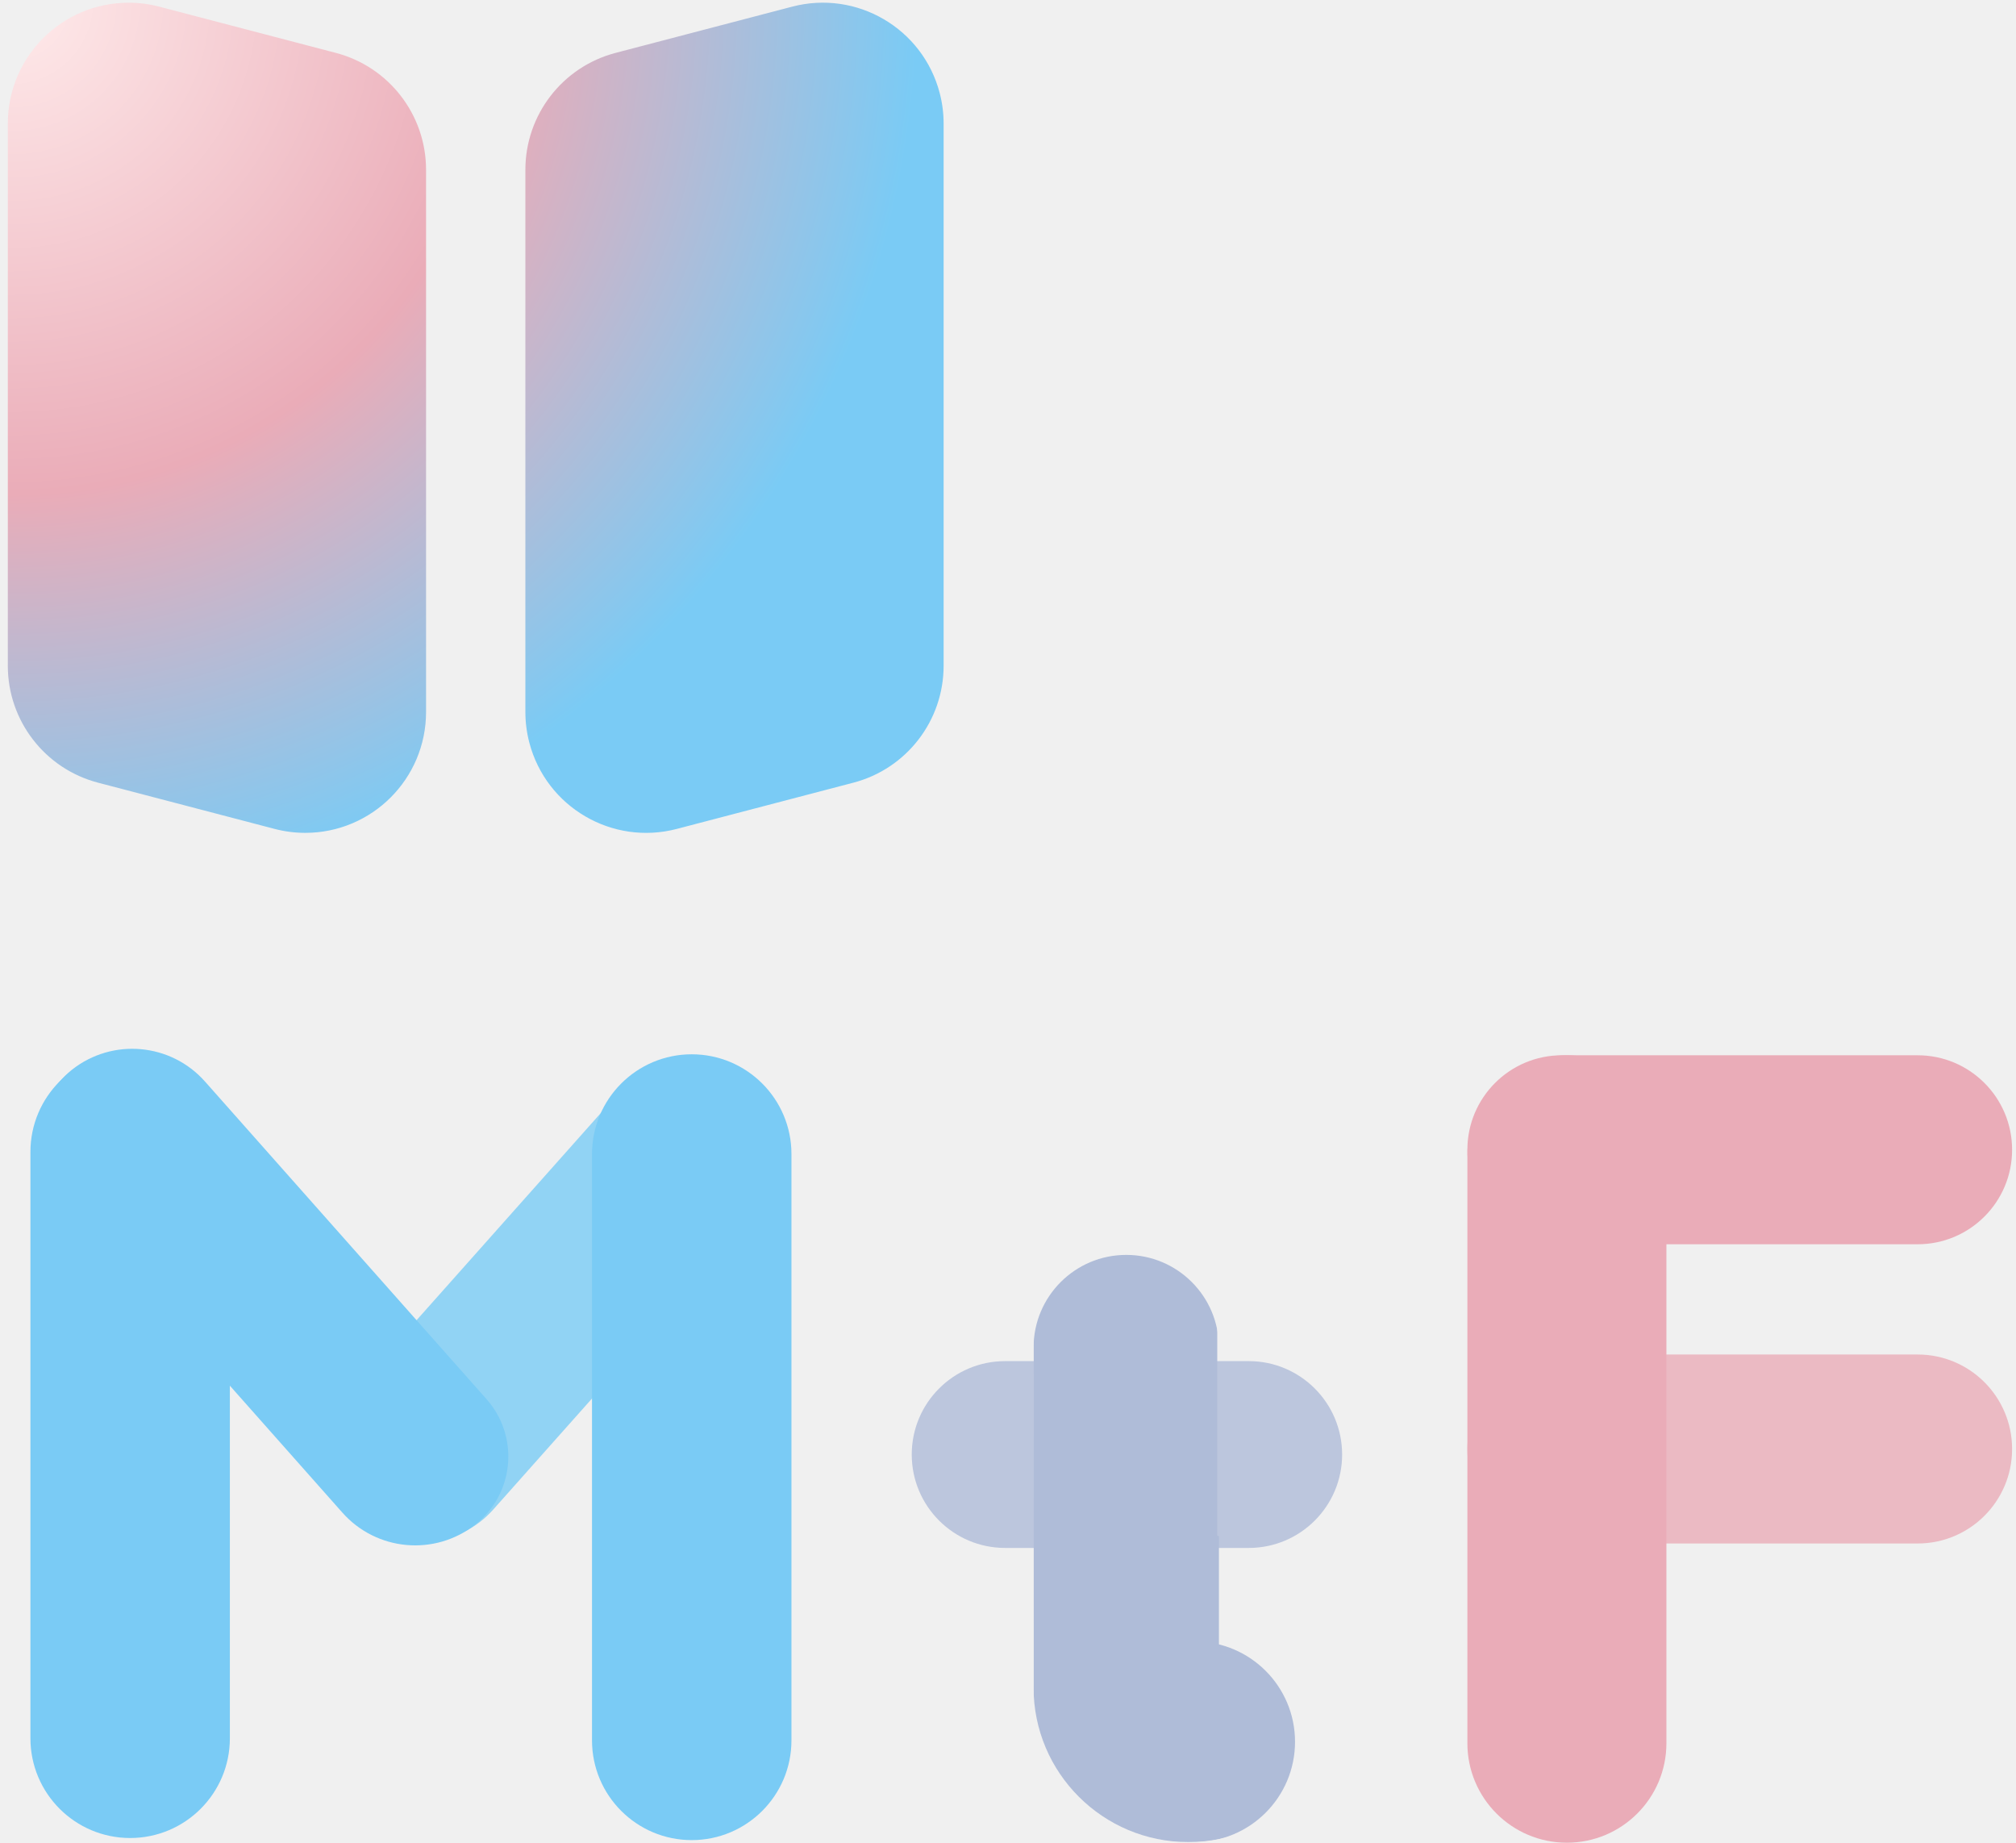
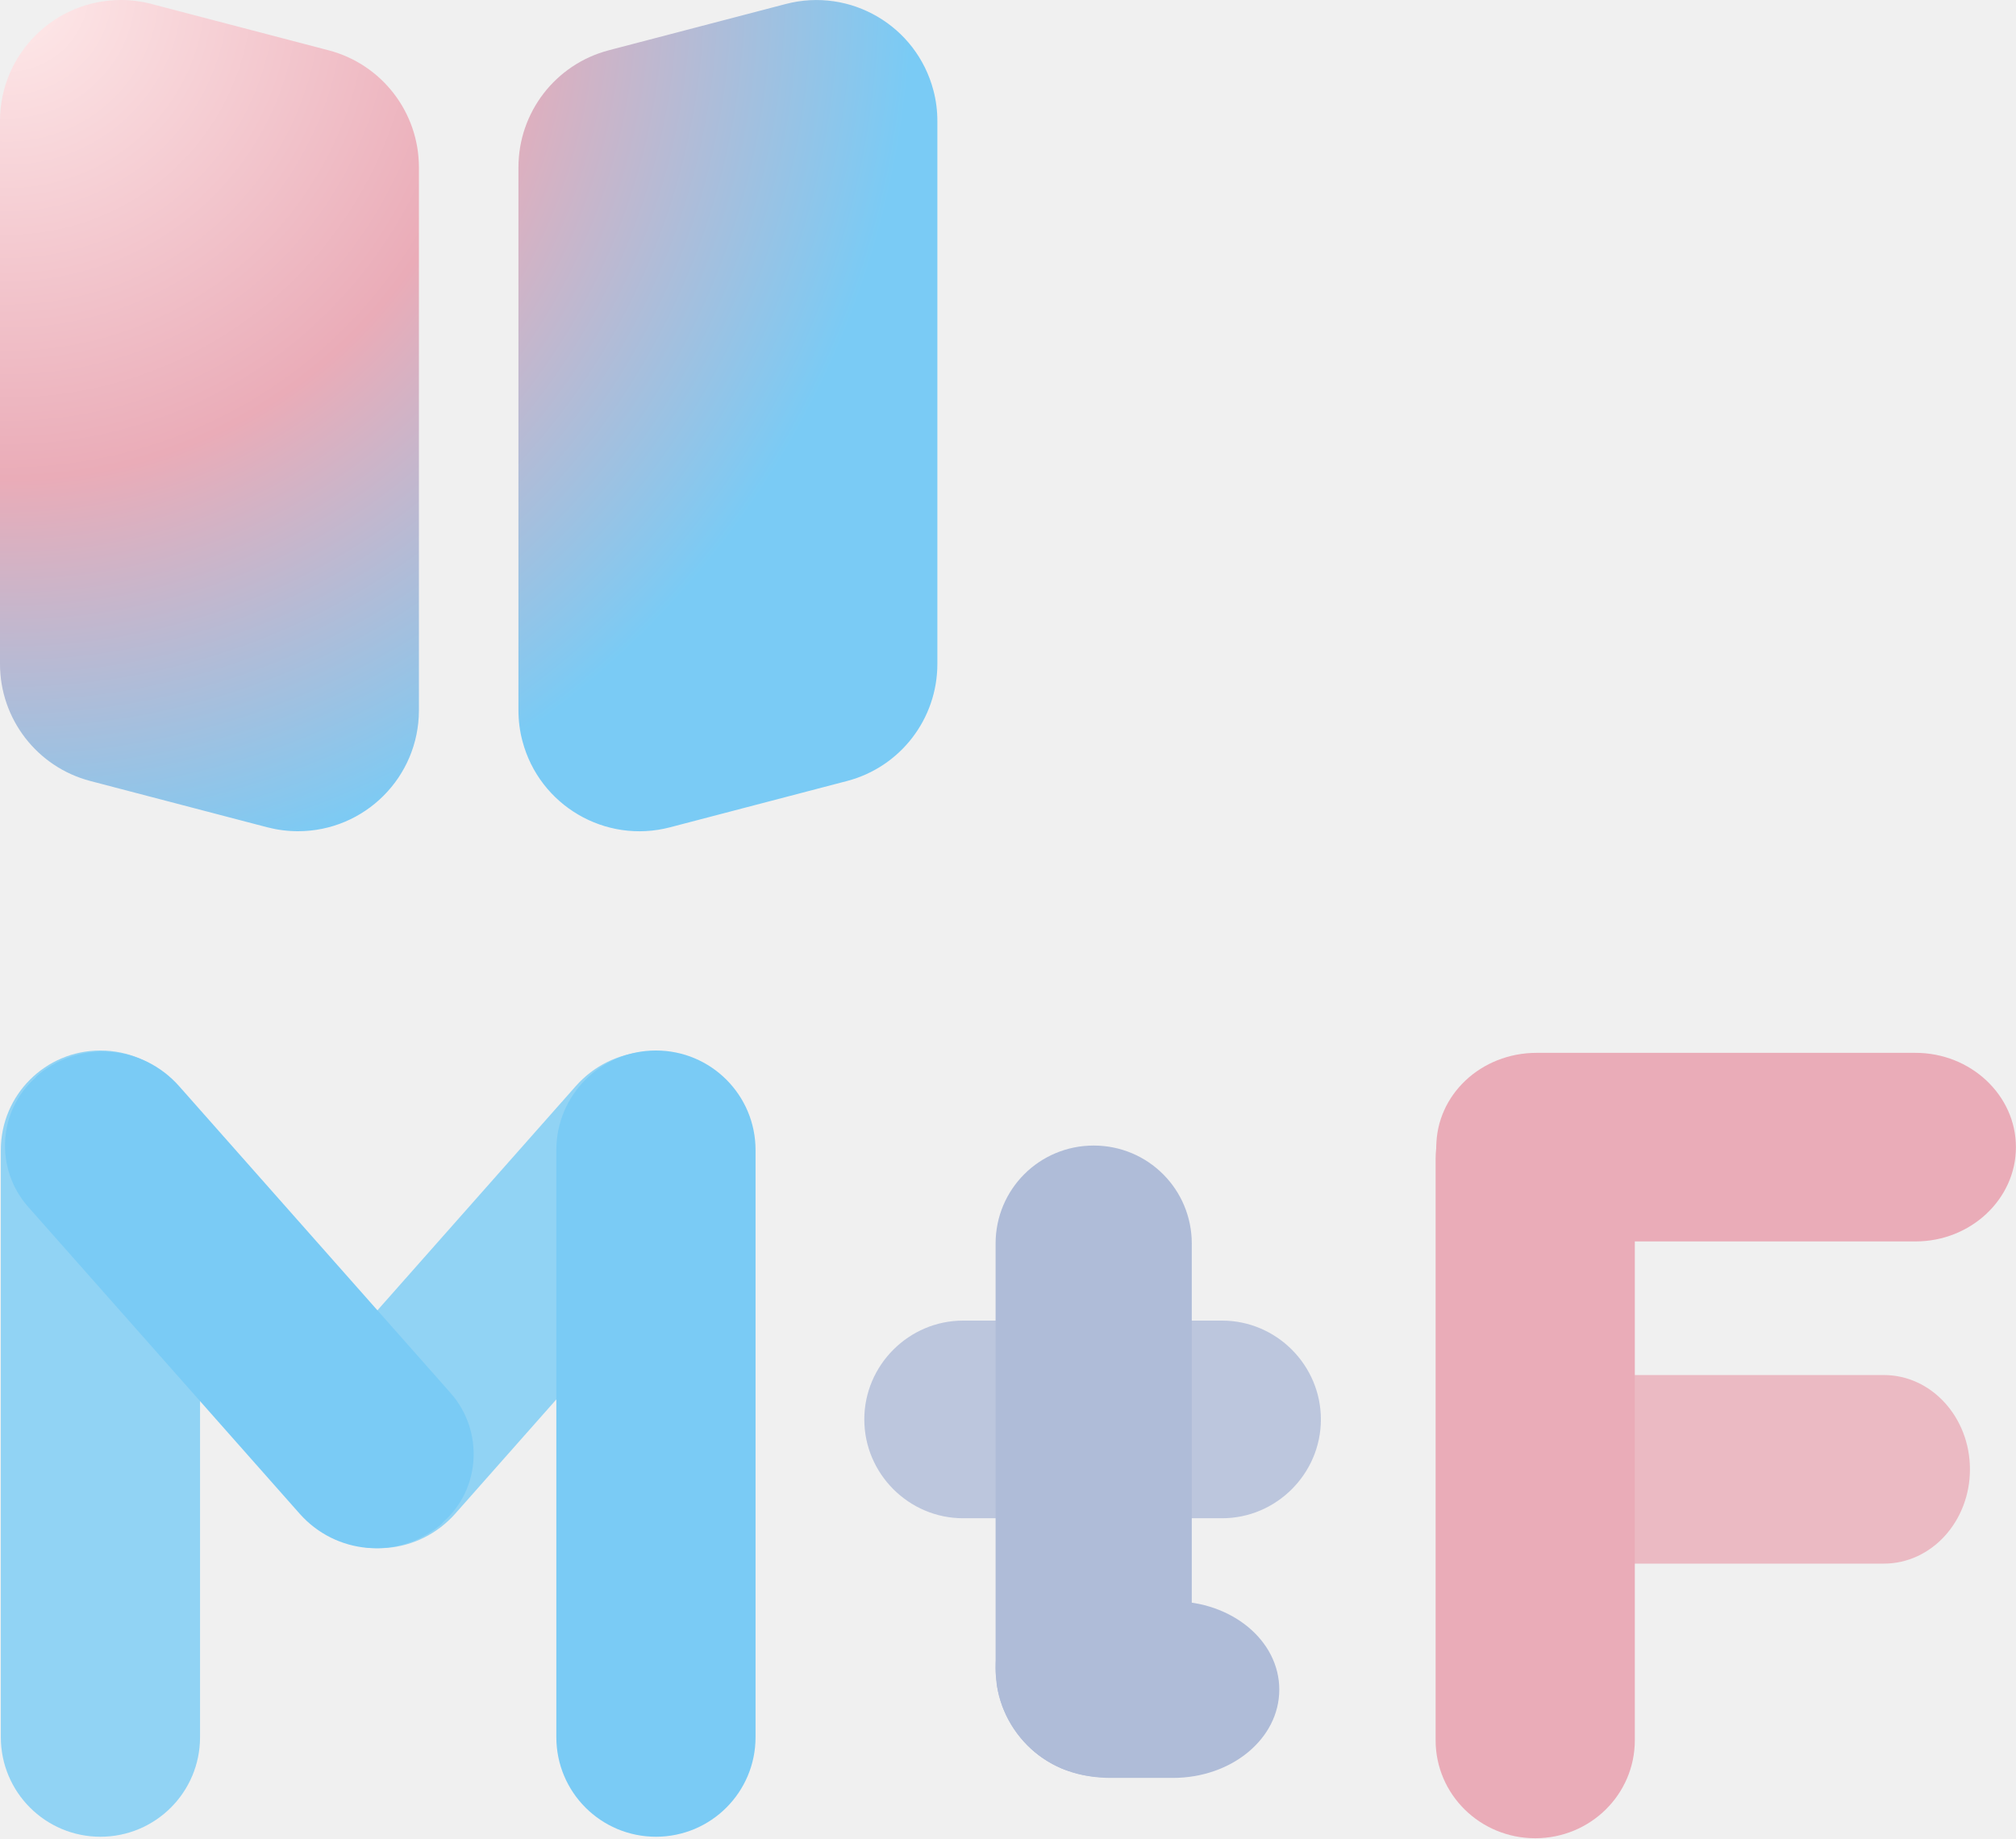
- <svg xmlns="http://www.w3.org/2000/svg" xmlns:xlink="http://www.w3.org/1999/xlink" width="267px" height="244px" viewBox="0 0 267 244" version="1.1">
+ <svg xmlns="http://www.w3.org/2000/svg" id="_图层_1" data-name=" 图层 1" viewBox="0 0 266.56 243.11">
  <defs>
-     <radialGradient cx="-5.37764278e-15%" cy="-4.33075445e-15%" fx="-5.37764278e-15%" fy="-4.33075445e-15%" r="109.259%" gradientTransform="translate(-0,-0),scale(0.89271,1),rotate(43.67832),translate(0,0)" id="radialGradient-1">
-       <stop stop-color="#FFFFFF" offset="0%" />
-       <stop stop-color="#FFEBEB" offset="0%" />
-       <stop stop-color="#EAACB8" offset="54.19%" />
-       <stop stop-color="#7ACBF5" offset="100%" />
+     <style>
+       .cls-1 {
+         fill: none;
+       }
+ 
+       .cls-2 {
+         fill: #7acbf5;
+       }
+ 
+       .cls-2, .cls-3, .cls-4, .cls-5, .cls-6, .cls-7, .cls-8 {
+         fill-rule: evenodd;
+       }
+ 
+       .cls-3 {
+         fill: #eaacb8;
+       }
+ 
+       .cls-4 {
+         fill: url(#_未命名的渐变);
+       }
+ 
+       .cls-5 {
+         fill: #afbcd8;
+       }
+ 
+       .cls-6 {
+         fill: rgba(122, 203, 245, .8);
+       }
+ 
+       .cls-7 {
+         fill: rgba(234, 172, 184, .8);
+       }
+ 
+       .cls-8 {
+         fill: rgba(175, 188, 216, .8);
+       }
+ 
+       .cls-9 {
+         clip-path: url(#clippath);
+       }
+     </style>
+     <radialGradient id="_未命名的渐变" data-name="未命名的渐变" cx="2.11" cy=".33" fx="2.11" fy=".33" r="1.09" gradientTransform="translate(-143.17 -187.71) rotate(43.49) scale(110.3 110.27) skewX(-.37)" gradientUnits="userSpaceOnUse">
+       <stop offset="0" stop-color="#fff" />
+       <stop offset="0" stop-color="#ffebeb" />
+       <stop offset=".54" stop-color="#eaacb8" />
+       <stop offset="1" stop-color="#7acbf5" />
    </radialGradient>
-     <path d="M78.385,5.14572274e-15 L78.385,24.329 L40.572,24.329 C38.785,33.827 30.461,41.012 20.463,41.012 C9.162,41.012 0,31.831 0,20.506 C0,9.181 9.162,1.59300906e-15 20.463,1.59300906e-15 C20.579,1.59300906e-15 20.695,0.001 20.81,0.003 L78.385,5.14572274e-15 Z" id="path-2" />
+     <clipPath id="clippath">
+       <circle class="cls-1" cx="146.01" cy="220.66" r="14.37" />
+     </clipPath>
  </defs>
-   <g id="MtF-Wiki-new-Logo" stroke="none" stroke-width="1" fill="none" fill-rule="evenodd">
-     <g id="MtF-Wiki" transform="translate(-67, -78)">
-       <g id="编组-2" transform="translate(67, 78)">
-         <g id="编组-8" transform="translate(1.036038, 0)" fill="url(#radialGradient-1)">
-           <path d="M80.494,7.003 L103.885,0.88 C112.434,-1.358 121.178,3.758 123.415,12.307 C123.762,13.63 123.937,14.991 123.937,16.359 L123.937,88.158 C123.937,95.434 119.028,101.794 111.989,103.637 L88.598,109.76 C80.049,111.997 71.305,106.881 69.068,98.333 C68.721,97.01 68.546,95.648 68.546,94.281 L68.546,22.482 C68.546,15.206 73.455,8.846 80.494,7.003 Z M20.052,0.88 L43.443,7.003 C50.481,8.846 55.391,15.206 55.391,22.482 L55.391,94.281 C55.391,103.118 48.227,110.281 39.391,110.281 C38.023,110.281 36.662,110.106 35.339,109.76 L11.948,103.637 C4.909,101.794 8.9106104e-16,95.434 0,88.158 L0,16.359 C-2.85852284e-15,7.522 7.163,0.359 16,0.359 C17.367,0.359 18.729,0.534 20.052,0.88 Z" id="形状结合" />
+   <g id="_编组-8" data-name=" 编组-8">
+     <path id="_形状结合" data-name=" 形状结合" class="cls-4" d="M80.49,6.65L103.89.53c8.55-2.24,17.29,2.88,19.53,11.43.35,1.32.52,2.68.52,4.05v71.8c0,7.28-4.91,13.64-11.95,15.48l-23.39,6.12c-8.55,2.24-17.29-2.88-19.53-11.43-.35-1.32-.52-2.68-.52-4.05V22.13c0-7.28,4.91-13.64,11.95-15.48h-.01ZM20.05.53l23.39,6.12c7.04,1.84,11.95,8.2,11.95,15.48v71.8c0,8.84-7.16,16-16,16-1.37,0-2.73-.18-4.05-.52l-23.39-6.12c-7.04-1.84-11.95-8.2-11.95-15.48V16C0,7.17,7.16,0,16,0c1.37,0,2.73.18,4.05.52h0Z" />
+   </g>
+   <g>
+     <g>
+       <path id="_矩形" data-name=" 矩形" class="cls-3" d="M253.28,164.18h-50.1c-7.38,0-13.27-5.59-13.27-12.47h0c0-6.89,5.89-12.47,13.27-12.47h50.1c7.28,0,13.27,5.59,13.27,12.47h0c0,6.89-5.99,12.47-13.27,12.47Z" />
+       <path id="_矩形-2" data-name=" 矩形-2" class="cls-7" d="M249.09,206.79h-42.81c-6.29,0-11.38-5.59-11.38-12.47h0c0-6.89,5.09-12.47,11.38-12.47h42.81c6.29,0,11.38,5.59,11.38,12.47h0c0,6.89-5.09,12.47-11.38,12.47h0Z" />
+       <path id="_矩形-3" data-name=" 矩形-3" class="cls-3" d="M189.82,230.14v-76.84c0-7.19,5.89-12.97,13.17-12.97s13.17,5.79,13.17,12.97v76.84c0,7.19-5.89,12.97-13.17,12.97s-13.17-5.79-13.17-12.97Z" />
+     </g>
+     <g>
+       <g class="cls-9">
+         <g>
+           <path class="cls-5" d="M144.61,152.7c7.19,0,12.97,5.79,12.97,12.97v55.98c0,7.19-5.79,12.97-12.97,12.97s-12.97-5.79-12.97-12.97v-55.98c0-7.19,5.79-12.97,12.97-12.97Z" />
+           <path class="cls-5" d="M131.74,223.45c0-6.49,6.29-11.68,14.07-11.68h8.28c7.78,0,14.07,5.19,14.07,11.68s-6.29,11.68-14.07,11.68h-8.28c-7.78,0-14.07-5.19-14.07-11.68Z" />
        </g>
-         <g id="编组-7" transform="translate(0, 132.1284)">
-           <g id="编组-6" transform="translate(0, 0)">
-             <g id="编组-4" transform="translate(53.78962, 55.7634) scale(-1, -1) rotate(90) translate(-53.78962, -55.7634) translate(-1.973778, 1.973778)" fill="#7ACBF5">
-               <path d="M69.422,35.049 C76.24,35.25 81.718,40.732 81.915,47.55 L83.4,98.944 C83.583,105.269 78.604,110.544 72.279,110.726 C72.056,110.733 71.833,110.733 71.609,110.726 C64.792,110.524 59.314,105.043 59.117,98.225 L57.632,46.831 C57.449,40.506 62.428,35.231 68.753,35.048 C68.976,35.042 69.199,35.042 69.422,35.049 Z" id="矩形" fill-opacity="0.8" transform="translate(70.51587, 72.88742) scale(-1, 1) rotate(50) translate(-70.51587, -72.88742) " />
-               <rect id="矩形" x="-1.31436548e-14" y="78.406" width="104.052" height="26.414" rx="13.207" />
-               <path d="M52.304,-34.789 C59.598,-34.789 65.511,-28.876 65.511,-21.582 L65.511,56.056 C65.511,63.35 59.598,69.263 52.304,69.263 C45.01,69.263 39.097,63.35 39.097,56.056 L39.097,-21.582 C39.097,-28.876 45.01,-34.789 52.304,-34.789 Z" id="矩形" transform="translate(52.30365, 17.23693) rotate(90) translate(-52.30365, -17.23693) " />
-               <path d="M70.807,-3.987 C77.625,-3.773 83.094,1.719 83.28,8.537 L84.81,64.723 C84.982,71.048 79.995,76.314 73.671,76.486 C73.447,76.492 73.223,76.492 72.999,76.485 C66.181,76.271 60.713,70.779 60.527,63.96 L58.997,7.774 C58.824,1.45 63.812,-3.816 70.136,-3.989 C70.36,-3.995 70.584,-3.994 70.807,-3.987 Z" id="矩形" transform="translate(71.90323, 36.24876) rotate(50) translate(-71.90323, -36.24876) " />
-             </g>
-             <g id="编组-4" transform="translate(230.4119, 59.7381) scale(-1, -1) translate(-230.4119, -59.7381) translate(194.3407, 7.604624)" fill="#EAACB8">
-               <rect id="矩形" x="-2.62873096e-14" y="79.243" width="72.142" height="25.024" rx="12.512" />
-               <rect id="矩形" fill-opacity="0.8" x="-2.62873096e-14" y="39.621" width="72.142" height="25.024" rx="12.512" />
-               <path d="M20.009,38.954 L97.916,38.954 C105.195,38.954 111.096,44.854 111.096,52.133 C111.096,59.413 105.195,65.313 97.916,65.313 L20.009,65.313 C12.73,65.313 6.829,59.413 6.829,52.133 C6.829,44.854 12.73,38.954 20.009,38.954 Z" id="矩形" transform="translate(58.96253, 52.13348) rotate(90) translate(-58.96253, -52.13348) " />
-             </g>
-             <g id="编组-4" transform="translate(149.3249, 72.59769) scale(-1, -1) rotate(90) translate(-149.3249, -72.59769) translate(110.1321, 44.02471)">
-               <g id="编组" transform="translate(-0, 0)">
-                 <path d="M35.188,16.131 L67.45,16.131 C74.281,16.131 79.819,21.669 79.819,28.5 C79.819,35.33 74.281,40.868 67.45,40.868 L35.188,40.868 C28.357,40.868 22.819,35.33 22.819,28.5 C22.819,21.669 28.357,16.131 35.188,16.131 Z" id="矩形" fill-opacity="0.8" fill="#AFBCD8" transform="translate(51.31912, 28.49964) rotate(90) translate(-51.31912, -28.49964) " />
-                 <g id="编组-9" transform="translate(0, 16.13429)">
-                   <g id="编组-10" transform="translate(0, 0)">
-                     <mask id="mask-3" fill="white">
-                       <use xlink:href="#path-2" />
-                     </mask>
-                     <g id="蒙版" />
-                     <g mask="url(#mask-3)" fill="#AFBCD8" id="矩形">
-                       <g transform="translate(0, -0)">
-                         <path d="M39.072,-26.406 C45.851,-26.406 51.347,-20.91 51.347,-14.131 L51.347,38.681 C51.347,45.461 45.851,50.956 39.072,50.956 C32.293,50.956 26.797,45.461 26.797,38.681 L26.797,-14.131 C26.797,-20.91 32.293,-26.406 39.072,-26.406 Z" transform="translate(39.07209, 12.27515) rotate(90) translate(-39.07209, -12.27515) " />
-                         <path d="M13.285,0.258 C20.621,0.258 26.569,6.205 26.569,13.542 L26.569,21.343 C26.569,28.68 20.621,34.628 13.285,34.628 C5.948,34.628 -8.7785452e-16,28.68 0,21.343 L0,13.542 C-8.98502319e-16,6.205 5.948,0.258 13.285,0.258 Z" />
-                       </g>
-                     </g>
-                   </g>
-                 </g>
-               </g>
-             </g>
-           </g>
-         </g>
+       </g>
+       <path class="cls-5" d="M132.73,223.45c0-6.49,6.29-11.68,14.07-11.68h8.28c7.78,0,14.07,5.19,14.07,11.68s-6.29,11.68-14.07,11.68h-8.28c-7.78,0-14.07-5.19-14.07-11.68Z" />
+       <path id="_矩形-4" data-name=" 矩形-4" class="cls-8" d="M127.35,174.65h34.23c7.19,0,13.07,5.89,13.07,13.07s-5.89,13.07-13.07,13.07h-34.23c-7.19,0-13.07-5.89-13.07-13.07s5.89-13.07,13.07-13.07Z" />
+       <path class="cls-5" d="M144.61,151.5c7.19,0,12.97,5.79,12.97,12.97v55.98c0,7.19-5.79,12.97-12.97,12.97s-12.97-5.79-12.97-12.97v-55.98c0-7.19,5.79-12.97,12.97-12.97h0Z" />
+     </g>
+     <g>
+       <g>
+         <path id="_矩形-5" data-name=" 矩形-5" class="cls-6" d="M41.72,201.8c5.59,4.49,13.67,3.79,18.46-1.6l35.93-40.62c4.39-4.99,3.99-12.67-1-17.06-.2-.2-.4-.3-.5-.5-5.59-4.49-13.67-3.79-18.46,1.6l-35.93,40.62c-4.39,4.99-3.99,12.67,1,17.06.2.2.4.3.5.5Z" />
+         <path id="_矩形-8" data-name=" 矩形-8" class="cls-2" d="M86.73,138.93c7.28,0,13.17,5.89,13.17,13.17v77.64c0,7.28-5.89,13.17-13.17,13.17s-13.17-5.89-13.17-13.17v-77.64c0-7.28,5.89-13.17,13.17-13.17Z" />
+       </g>
+       <g>
+         <path id="_矩形-6" data-name=" 矩形-6" class="cls-6" d="M13.28,138.93c7.28,0,13.17,5.89,13.17,13.17v77.64c0,7.28-5.89,13.17-13.17,13.17S.11,237.02.11,229.74v-77.64c0-7.28,5.89-13.17,13.17-13.17Z" />
+         <path id="_矩形-51" data-name=" 矩形-51" class="cls-2" d="M58.59,201.3c4.99-4.39,5.39-12.07,1-17.06l-35.93-40.62c-4.79-5.39-12.87-6.09-18.46-1.6-.2.2-.4.3-.5.5-4.99,4.39-5.39,12.07-1,17.06l35.93,40.62c4.79,5.39,12.87,6.09,18.46,1.6.2-.2.4-.3.5-.5Z" />
      </g>
    </g>
  </g>
</svg>
